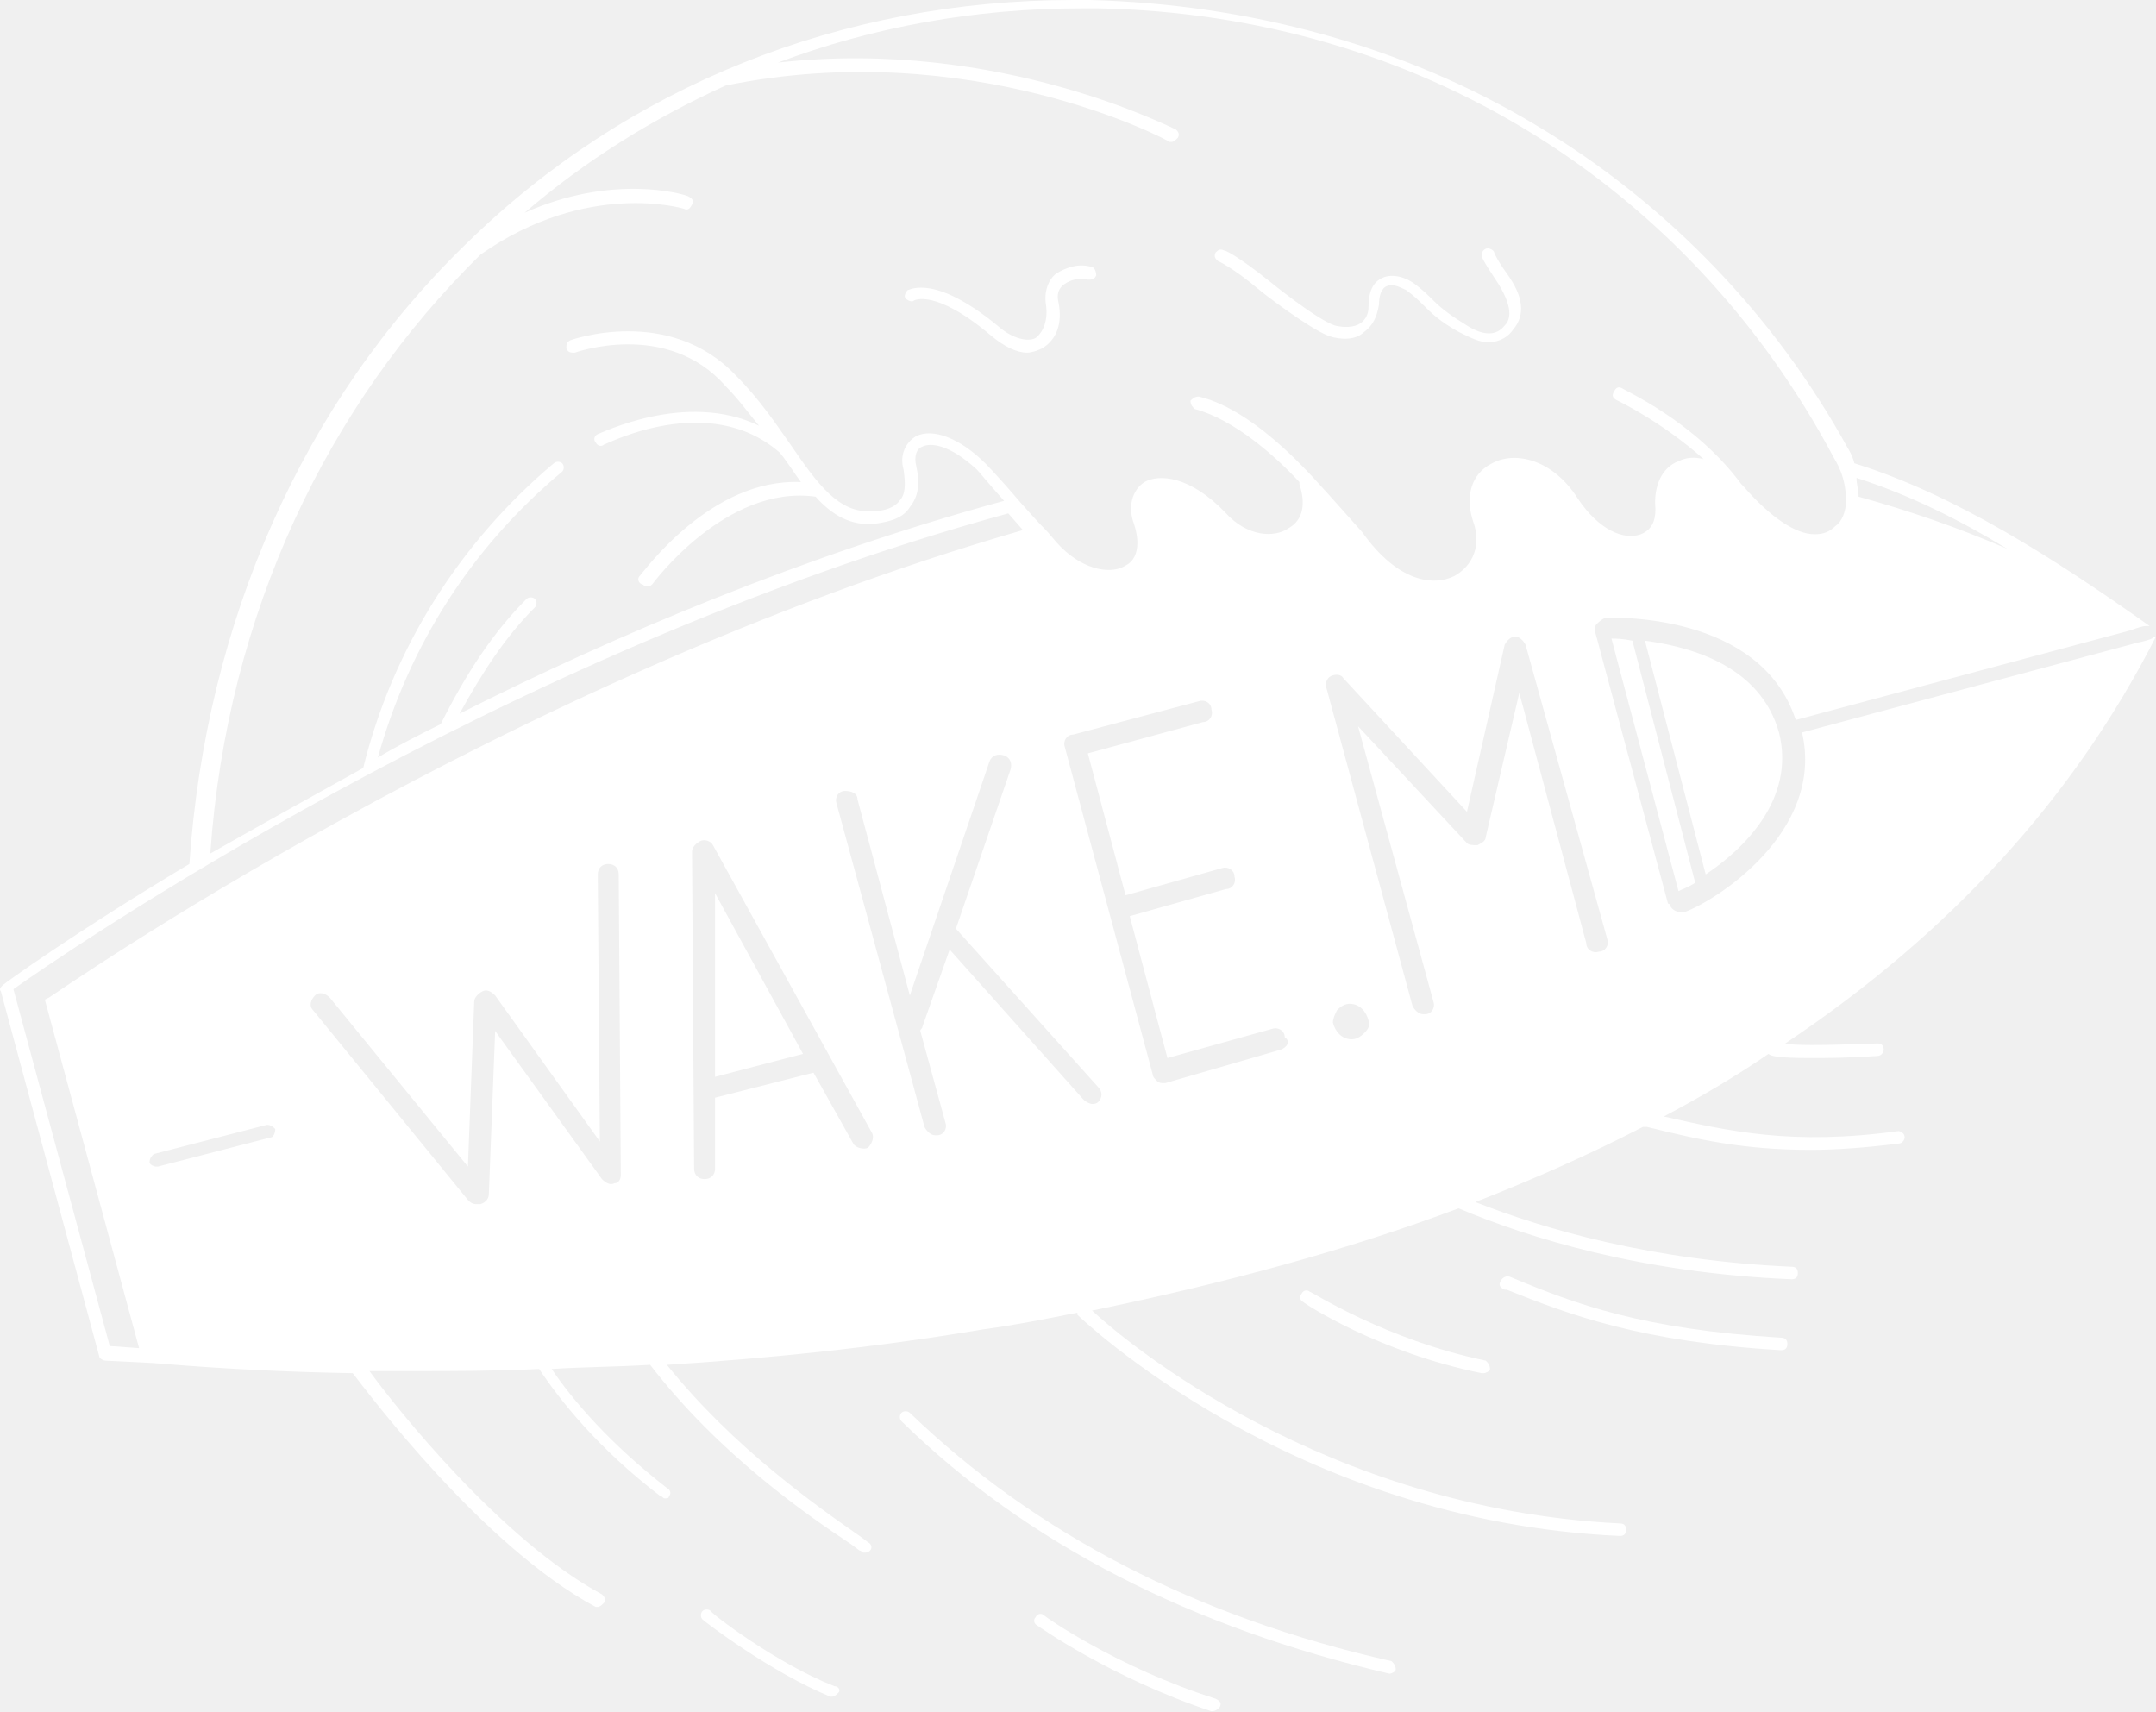
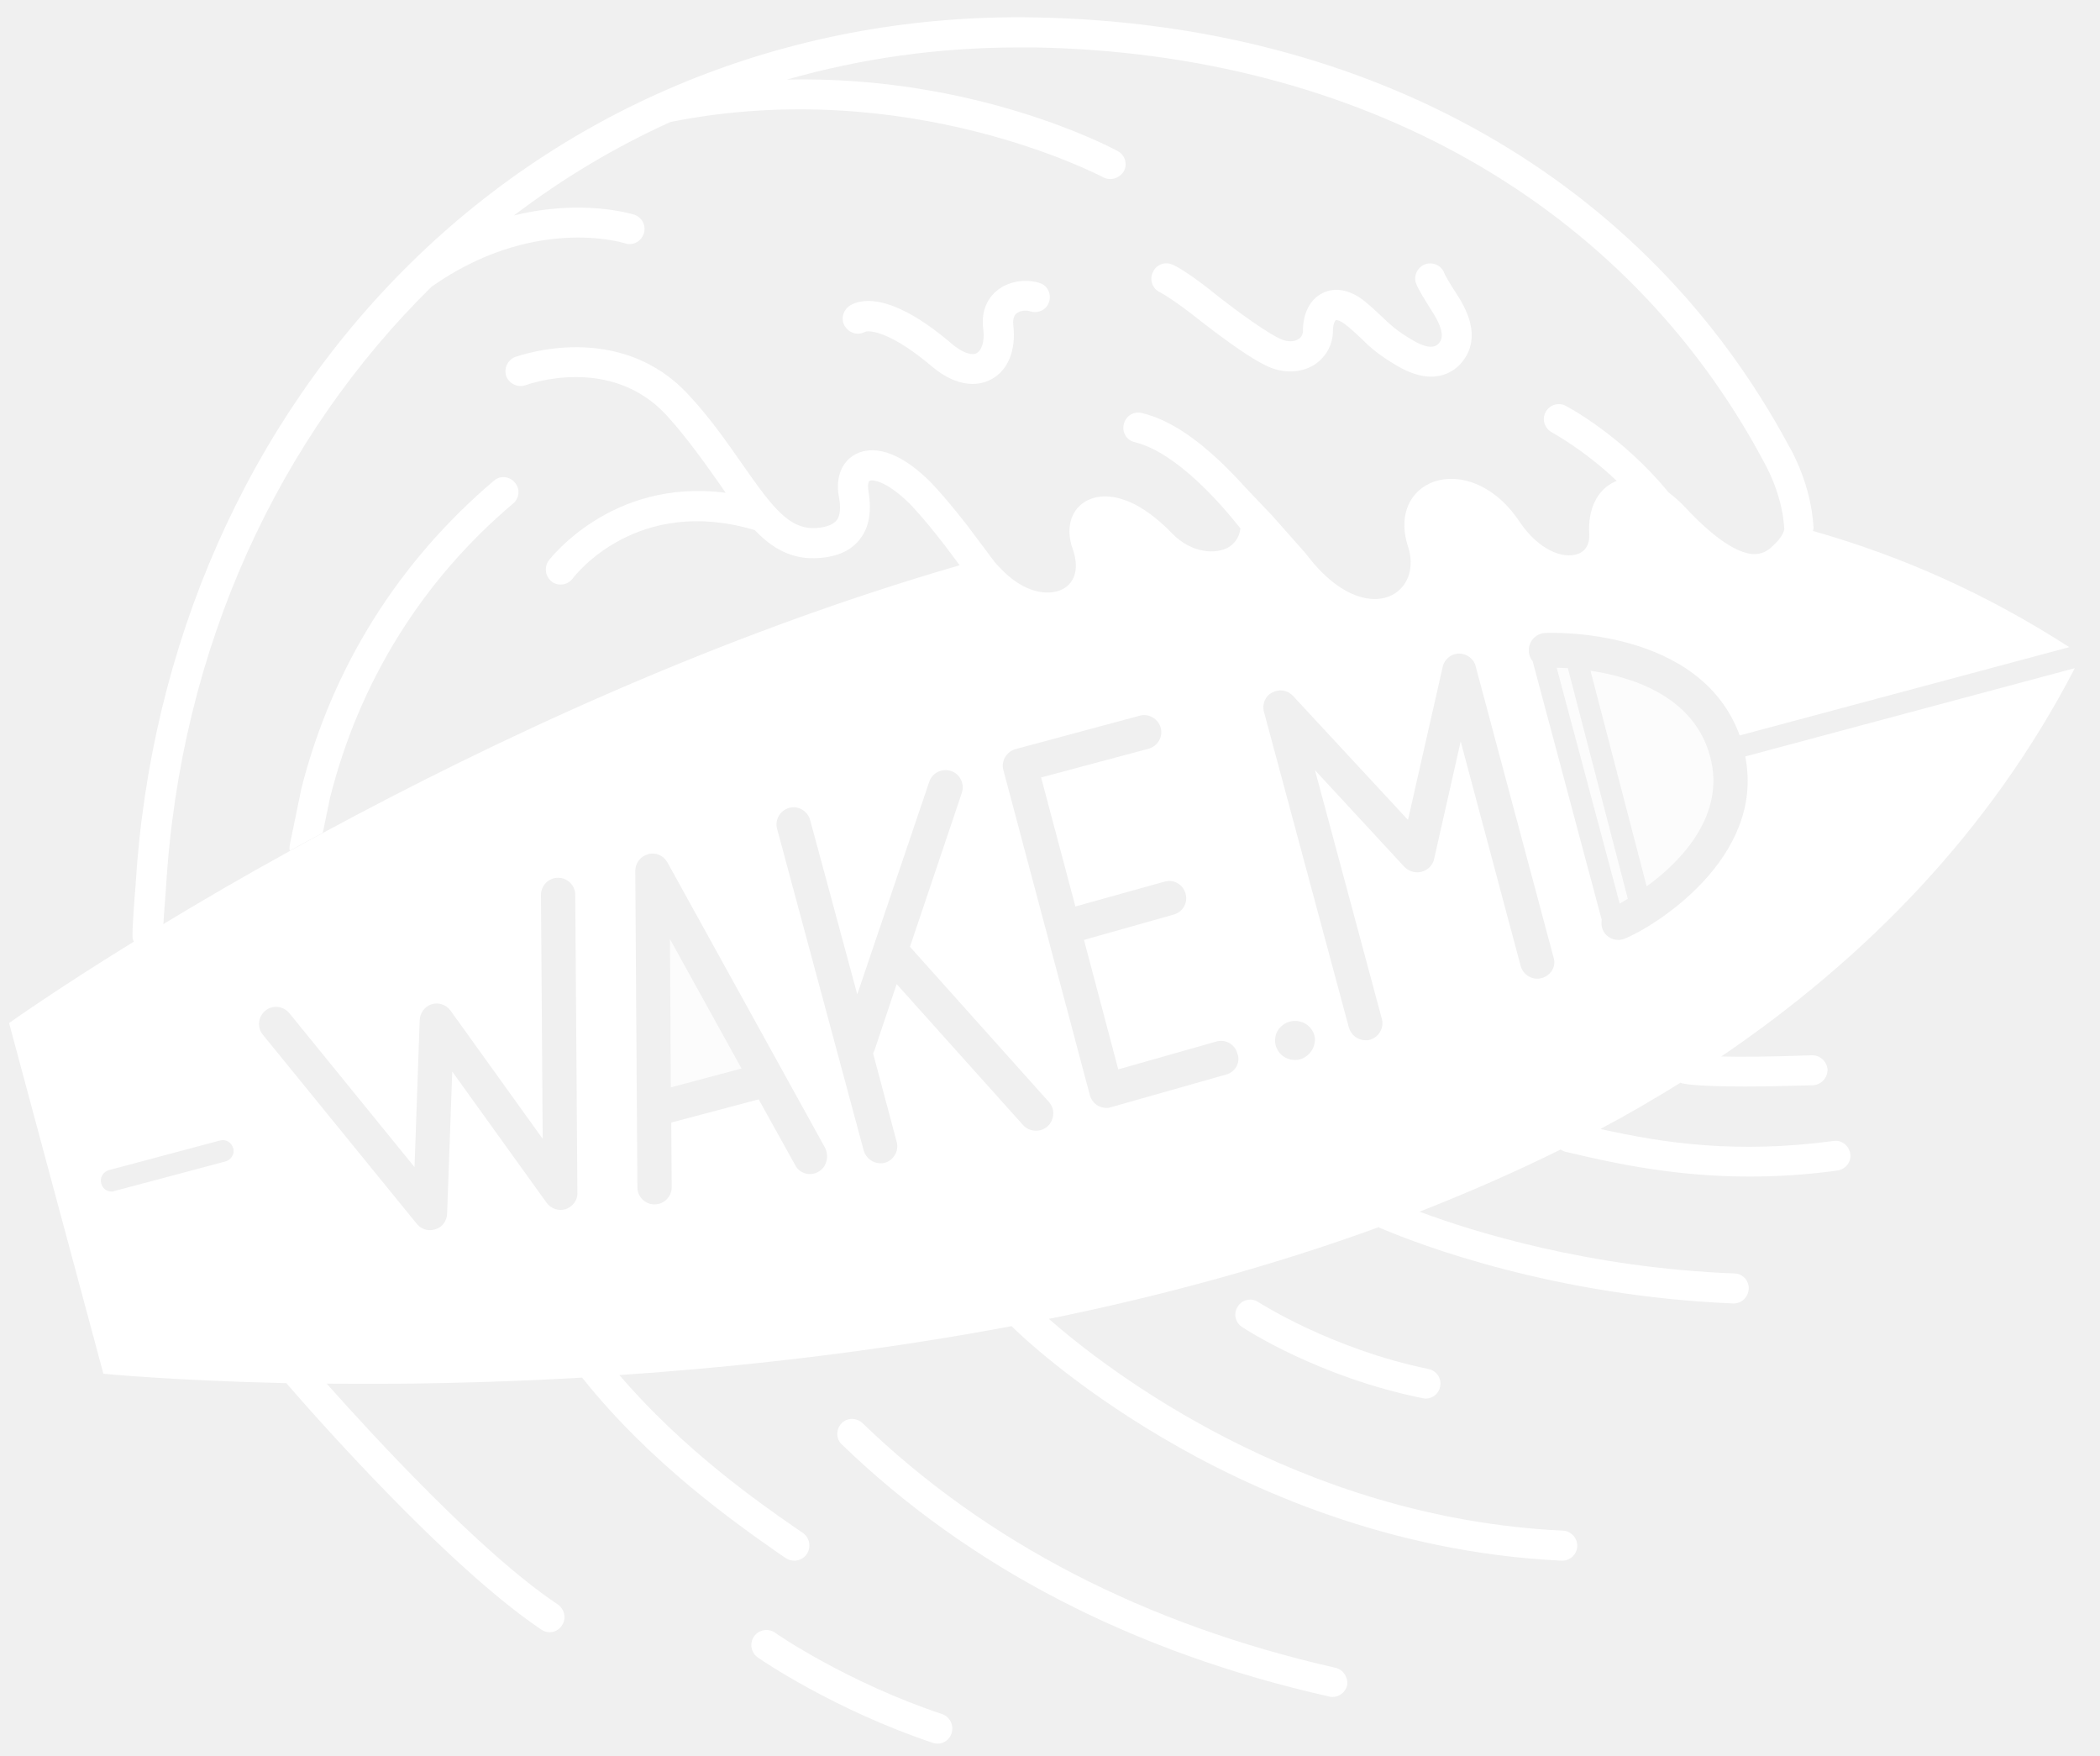
- <svg xmlns="http://www.w3.org/2000/svg" width="126" height="100" viewBox="0 0 126 100" fill="none">
-   <path d="M76.55 75.488C76.427 75.366 76.182 75.366 76.06 75.61C75.938 75.732 75.938 75.976 76.182 76.098C76.305 76.22 80.589 79.025 86.586 80.244C86.586 80.244 86.586 80.244 86.709 80.244C86.831 80.244 87.076 80.122 87.076 80C87.076 79.756 86.954 79.634 86.831 79.512C80.956 78.293 76.672 75.488 76.55 75.488Z" fill="white" />
-   <path d="M70.797 100C71.042 100 71.165 99.878 71.287 99.756C71.409 99.512 71.287 99.39 71.042 99.268C65.289 97.439 61.128 94.512 61.005 94.39C60.883 94.268 60.638 94.268 60.516 94.512C60.393 94.634 60.393 94.878 60.638 95C60.638 95 64.922 98.049 70.797 100Z" fill="white" />
-   <path d="M88.3 74.634C88.056 74.512 87.811 74.634 87.688 74.878C87.566 75.122 87.688 75.244 87.933 75.366H88.056C91.728 76.829 95.889 78.414 104.09 78.902C104.335 78.902 104.457 78.78 104.457 78.536C104.457 78.293 104.335 78.171 104.09 78.171C96.012 77.683 92.095 76.219 88.3 74.634Z" fill="white" />
-   <path d="M81.201 97.805C81.323 97.805 81.568 97.683 81.568 97.561C81.568 97.317 81.445 97.195 81.323 97.073C69.94 94.512 60.515 89.634 53.171 82.561C53.049 82.439 52.804 82.439 52.681 82.561C52.559 82.683 52.559 82.927 52.681 83.049C60.026 90.244 69.695 95.122 81.201 97.805Z" fill="white" />
-   <path d="M48.765 98.537C45.338 97.195 41.543 94.268 41.543 94.146C41.421 94.024 41.176 94.024 41.054 94.146C40.931 94.268 40.931 94.512 41.054 94.634C41.176 94.756 44.97 97.683 48.52 99.146H48.642C48.765 99.146 48.887 99.024 49.01 98.902C49.132 98.781 49.01 98.537 48.765 98.537Z" fill="white" />
-   <path d="M103.968 42.804C102.866 38.902 98.827 37.804 96.134 37.439L99.684 51.097C101.887 49.634 104.947 46.707 103.968 42.804Z" fill="white" />
-   <path d="M41.788 62.927L46.929 61.585L41.788 52.195V62.927Z" fill="white" />
-   <path d="M94.176 37.317L98.093 52.073C98.338 51.951 98.705 51.829 99.072 51.585L95.4 37.439C94.788 37.317 94.421 37.317 94.176 37.317Z" fill="white" />
-   <path d="M89.77 7.317C82.058 2.683 73.001 0.244 63.699 0C63.331 0 63.087 0 62.719 0C49.255 0 36.648 5 27.223 14.268C17.676 23.537 12.046 36.342 11.067 50.488C4.335 54.512 0.295 57.439 0.173 57.561C0.051 57.683 -0.072 57.805 0.051 57.927L5.803 79.268C5.803 79.39 6.048 79.512 6.171 79.512L8.619 79.634C9.108 79.634 13.515 80.122 20.614 80.244C21.471 81.342 28.203 90.366 34.812 93.903H34.935C35.057 93.903 35.179 93.781 35.302 93.659C35.424 93.415 35.302 93.293 35.179 93.171C29.304 90 23.184 82.317 21.593 80.122C22.45 80.122 23.307 80.122 24.286 80.122C26.489 80.122 28.937 80.122 31.507 80C32.731 81.829 34.935 84.634 38.607 87.439C38.729 87.439 38.729 87.561 38.851 87.561C38.974 87.561 39.096 87.561 39.096 87.439C39.219 87.317 39.219 87.073 38.974 86.951C35.669 84.39 33.466 81.829 32.242 80C34.078 79.878 36.036 79.878 37.995 79.756C42.034 85 47.175 88.537 49.745 90.244L50.235 90.61C50.357 90.61 50.357 90.732 50.479 90.732C50.602 90.732 50.724 90.732 50.847 90.61C50.969 90.488 50.969 90.244 50.724 90.122L50.235 89.756C47.787 88.049 42.891 84.634 38.974 79.756C44.727 79.39 50.969 78.781 57.456 77.683C59.292 77.439 61.128 77.073 62.964 76.707C62.964 76.707 62.964 76.707 62.964 76.829C63.087 76.951 75.449 88.903 94.666 89.756C94.91 89.756 95.033 89.634 95.033 89.39C95.033 89.147 94.91 89.025 94.666 89.025C77.407 88.171 65.779 78.415 63.821 76.585C71.532 75 78.754 73.049 85.241 70.61C89.28 72.317 95.89 74.39 104.702 74.756C104.947 74.756 105.07 74.634 105.07 74.39C105.07 74.146 104.947 74.025 104.702 74.025C96.502 73.659 90.259 71.829 86.22 70.244C89.647 68.903 92.952 67.439 96.012 65.854C96.012 65.854 96.012 65.854 96.135 65.854H96.257C99.195 66.585 101.887 67.195 105.804 67.195C107.273 67.195 108.986 67.073 110.945 66.829C111.19 66.829 111.312 66.585 111.312 66.463C111.312 66.22 111.067 66.098 110.945 66.098C104.702 66.951 101.03 66.098 97.236 65.244C99.317 64.146 101.398 62.927 103.356 61.586C103.478 61.707 103.846 61.829 105.804 61.829C106.661 61.829 108.007 61.829 109.721 61.707C109.966 61.707 110.088 61.464 110.088 61.342C110.088 61.098 109.966 60.976 109.721 60.976C106.294 61.098 104.825 61.098 104.335 60.976C114.005 54.512 121.226 46.585 126 37.195C126 37.195 125.878 37.195 125.755 37.317C125.51 37.439 124.898 37.561 124.898 37.561L105.314 42.805C106.661 48.659 100.174 52.683 98.46 53.293C98.338 53.293 98.338 53.293 98.215 53.293C97.971 53.293 97.726 53.171 97.603 52.927C97.603 52.927 97.603 52.805 97.481 52.805L93.197 36.829C93.197 36.707 93.197 36.585 93.319 36.463C93.442 36.342 93.564 36.22 93.809 36.098C94.176 36.098 102.866 35.732 104.947 42.073L124.531 36.829C124.531 36.829 125.143 36.585 125.388 36.585C125.51 36.585 125.633 36.585 125.633 36.585C120.125 32.683 114.25 28.902 108.374 27.073C108.252 26.585 108.007 26.22 108.007 26.22C103.723 18.415 97.359 11.829 89.77 7.317ZM117.31 32.073C114.494 30.854 111.679 29.878 108.619 29.024C108.619 28.659 108.497 28.293 108.497 27.927C111.557 28.902 114.494 30.366 117.31 32.073ZM15.84 66.463L9.231 68.171H9.108C8.986 68.171 8.741 68.049 8.741 67.927C8.741 67.683 8.863 67.561 8.986 67.439L15.595 65.732C15.84 65.732 15.963 65.854 16.085 65.976C16.085 66.22 15.963 66.463 15.84 66.463ZM35.914 69.146C35.669 69.268 35.424 69.146 35.179 68.903L28.937 60.244L28.57 69.756C28.57 70 28.447 70.244 28.08 70.366C27.958 70.366 27.958 70.366 27.835 70.366C27.591 70.366 27.468 70.244 27.346 70.122L18.288 59.024C18.043 58.781 18.166 58.415 18.411 58.171C18.655 57.927 19.023 58.049 19.267 58.293L27.346 68.171L27.713 58.537C27.713 58.293 27.958 58.049 28.203 57.927C28.447 57.805 28.692 57.927 28.937 58.171L35.057 66.707L34.935 51.098C34.935 50.732 35.179 50.488 35.547 50.488C35.914 50.488 36.159 50.732 36.159 51.098L36.281 68.659C36.281 68.903 36.159 69.146 35.914 69.146ZM2.866 58.293L2.621 58.415L8.129 78.781L6.415 78.659L0.785 57.805C3.356 55.976 29.059 38.171 58.925 30L59.782 30.976C29.304 39.756 3.111 58.171 2.866 58.293ZM50.724 67.073C50.479 67.195 49.99 67.073 49.867 66.829L47.542 62.683L41.789 64.146V68.293C41.789 68.659 41.544 68.903 41.177 68.903C40.81 68.903 40.565 68.659 40.565 68.293L40.443 49.756C40.443 49.512 40.687 49.268 40.932 49.146C41.177 49.024 41.544 49.146 41.667 49.39L50.969 66.22C51.091 66.463 50.969 66.829 50.724 67.073ZM64.188 64.39C64.066 64.512 63.943 64.512 63.821 64.512C63.699 64.512 63.454 64.39 63.331 64.268L55.498 55.488L53.907 60C53.907 60.122 53.784 60.122 53.784 60.244L55.253 65.61C55.375 65.976 55.131 66.342 54.763 66.342H54.641C54.396 66.342 54.151 66.098 54.029 65.854L48.888 46.951C48.766 46.585 49.011 46.22 49.378 46.22C49.745 46.22 50.112 46.342 50.112 46.707L53.172 58.171L57.823 44.512C57.946 44.146 58.313 44.024 58.68 44.146C59.047 44.268 59.17 44.634 59.047 45L55.865 54.268L64.188 63.537C64.433 63.781 64.433 64.146 64.188 64.39ZM74.837 61.342L68.105 63.293H67.983C67.86 63.293 67.738 63.293 67.615 63.171C67.493 63.049 67.371 62.927 67.371 62.805L62.23 43.659C62.107 43.293 62.352 42.927 62.719 42.927L70.063 40.976C70.431 40.854 70.798 41.098 70.798 41.463C70.92 41.829 70.675 42.195 70.308 42.195L63.576 44.025L65.779 52.317L71.41 50.732C71.777 50.61 72.144 50.854 72.144 51.22C72.266 51.585 72.022 51.951 71.654 51.951L66.024 53.537L68.227 61.829L74.347 60.122C74.715 60 75.082 60.244 75.082 60.61C75.449 60.854 75.204 61.22 74.837 61.342ZM79.733 60.366C79.488 60.61 79.243 60.732 78.999 60.732C78.386 60.732 78.019 60.244 77.897 59.756C77.897 59.512 78.019 59.268 78.142 59.024C78.386 58.781 78.631 58.659 78.876 58.659C79.488 58.659 79.855 59.146 79.978 59.634C80.1 59.878 79.978 60.122 79.733 60.366ZM93.931 54.878C94.054 55.244 93.809 55.61 93.442 55.61C93.074 55.732 92.707 55.488 92.707 55.122L88.79 40.488L86.832 48.903C86.832 49.146 86.587 49.268 86.343 49.39C86.098 49.39 85.853 49.39 85.731 49.268L79.366 42.439L83.772 58.537C83.894 58.903 83.65 59.268 83.282 59.268H83.16C82.915 59.268 82.671 59.025 82.548 58.781L77.53 40.244C77.407 40 77.53 39.634 77.775 39.512C78.019 39.39 78.386 39.39 78.509 39.634L85.731 47.439L87.934 37.683C88.056 37.439 88.301 37.195 88.546 37.195C88.79 37.195 89.035 37.439 89.158 37.683L93.931 54.878ZM107.885 29.268C107.885 29.878 107.64 30.488 107.273 30.732C106.906 31.098 106.538 31.22 106.049 31.22C104.947 31.22 103.478 30.244 101.887 28.415L101.765 28.293C99.072 24.634 94.91 22.805 94.788 22.683C94.543 22.561 94.421 22.683 94.299 22.927C94.176 23.171 94.299 23.293 94.543 23.415C94.543 23.415 97.114 24.634 99.562 26.829C99.072 26.707 98.582 26.707 98.093 26.951C97.114 27.317 96.624 28.415 96.746 29.756C96.746 30.488 96.502 30.976 95.89 31.22C94.91 31.585 93.442 30.976 92.218 29.146C90.749 26.829 88.546 26.341 87.199 27.073C85.975 27.683 85.608 29.024 86.098 30.488C86.587 31.829 86.098 33.049 84.996 33.659C83.772 34.268 81.691 34.024 79.611 31.098L77.652 28.902C77.162 28.415 73.613 24.024 70.063 23.171C69.819 23.171 69.696 23.293 69.574 23.415C69.574 23.659 69.696 23.78 69.819 23.902C72.144 24.512 74.592 26.707 75.939 28.171V28.293C76.306 29.39 76.183 30.366 75.326 30.854C74.47 31.463 72.879 31.341 71.654 30C69.574 27.805 67.738 27.683 66.881 28.171C66.147 28.659 65.902 29.634 66.269 30.61C66.636 31.707 66.514 32.683 65.779 33.049C65.045 33.537 63.454 33.415 61.985 31.951C61.618 31.585 61.373 31.22 61.006 30.854L60.761 30.61L59.659 29.39C58.313 27.805 57.579 27.073 57.579 27.073C56.11 25.61 54.519 25 53.539 25.488C52.927 25.854 52.56 26.585 52.805 27.439C52.927 28.293 52.927 28.902 52.56 29.268C52.315 29.634 51.703 29.878 50.969 29.878C49.011 30 47.787 28.293 46.195 25.976C45.339 24.756 44.359 23.293 43.013 21.951C39.096 17.805 33.343 19.878 33.343 19.878C33.099 20 33.099 20.122 33.099 20.366C33.221 20.61 33.343 20.61 33.588 20.61C33.588 20.61 38.974 18.659 42.401 22.561C43.135 23.293 43.747 24.146 44.359 24.878C40.075 22.805 35.057 25.366 34.935 25.366C34.69 25.488 34.69 25.732 34.812 25.854C34.935 26.098 35.179 26.098 35.302 25.976C35.424 25.976 41.422 22.805 45.583 26.463C46.073 27.073 46.44 27.683 46.807 28.171C41.544 27.927 37.627 33.415 37.383 33.659C37.26 33.781 37.26 34.024 37.505 34.146C37.627 34.146 37.627 34.268 37.75 34.268C37.872 34.268 37.995 34.268 38.117 34.146C38.117 34.146 42.401 28.293 47.664 29.024C48.643 30.122 49.745 30.732 51.091 30.61C52.071 30.488 52.805 30.244 53.172 29.634C53.662 29.024 53.784 28.293 53.539 27.195C53.417 26.707 53.539 26.22 53.907 26.098C54.396 25.854 55.498 25.976 57.089 27.439C57.211 27.561 57.701 28.171 58.68 29.268C47.052 32.439 36.036 37.073 26.856 41.707C28.203 39.268 29.549 37.195 31.263 35.488C31.385 35.366 31.385 35.122 31.263 35C31.14 34.878 30.895 34.878 30.773 35C28.815 36.951 27.223 39.39 25.755 42.317C24.531 42.927 23.307 43.537 22.083 44.268C23.919 37.683 27.591 31.951 32.854 27.561C32.976 27.439 32.976 27.195 32.854 27.073C32.731 26.951 32.487 26.951 32.364 27.073C26.856 31.707 22.939 37.927 21.226 44.878C17.921 46.707 14.861 48.415 12.291 49.878C13.27 35.854 19.145 23.659 28.08 14.878C34.323 10.488 39.953 12.195 39.953 12.195C40.198 12.317 40.32 12.195 40.443 11.951C40.565 11.707 40.443 11.585 40.198 11.463C39.953 11.341 35.791 10.122 30.651 12.439C34.2 9.39 38.117 6.951 42.401 5C56.722 2.073 68.227 8.171 68.35 8.293H68.472C68.594 8.293 68.717 8.171 68.839 8.049C68.962 7.805 68.839 7.683 68.717 7.561C68.595 7.561 58.435 2.195 45.461 3.659C50.969 1.585 56.967 0.488 63.209 0.488C63.576 0.488 63.821 0.488 64.188 0.488C82.915 0.854 98.704 10.854 107.15 26.707C107.28 26.951 107.885 27.805 107.885 29.268Z" fill="white" />
-   <path d="M63.821 15.609C63.086 15.366 62.352 15.609 61.74 15.975C61.25 16.341 61.005 17.073 61.128 17.805C61.25 18.658 61.005 19.39 60.516 19.756C60.026 20 59.169 19.756 58.435 19.146C54.641 15.975 53.172 16.951 53.049 16.951C52.927 17.073 52.804 17.317 52.927 17.439C53.049 17.561 53.294 17.683 53.416 17.561C53.416 17.561 54.641 16.829 57.945 19.634C58.68 20.244 59.414 20.609 60.026 20.609C60.271 20.609 60.638 20.488 60.883 20.366C61.74 19.878 62.107 18.902 61.862 17.683C61.74 17.195 61.862 16.829 62.229 16.585C62.596 16.341 63.086 16.219 63.576 16.341C63.821 16.341 63.943 16.341 64.065 16.097C64.065 15.853 63.943 15.609 63.821 15.609Z" fill="white" />
-   <path d="M87.322 14.756C87.322 14.634 87.077 14.512 86.955 14.512C86.71 14.512 86.587 14.756 86.587 14.878C86.587 15 86.587 15.122 87.567 16.585C88.546 18.171 88.179 18.78 87.934 19.024C87.444 19.634 86.71 19.634 85.731 19.024C84.751 18.414 84.262 18.049 83.772 17.561C83.527 17.317 83.16 16.951 82.671 16.585C81.814 15.975 81.079 16.097 80.835 16.219C80.222 16.463 79.978 17.073 79.978 17.927C79.978 18.292 79.855 18.658 79.488 18.902C79.121 19.146 78.509 19.146 78.019 19.024C76.918 18.658 74.225 16.463 74.225 16.463C72.389 15 71.655 14.634 71.532 14.634C71.287 14.512 71.165 14.634 71.043 14.756C70.92 15 71.043 15.122 71.165 15.244C71.165 15.244 72.022 15.61 73.613 16.951C73.735 17.073 76.428 19.146 77.652 19.634C78.387 19.878 79.243 19.878 79.733 19.39C80.223 19.024 80.467 18.536 80.59 17.805C80.59 17.317 80.712 16.829 81.079 16.707C81.324 16.585 81.691 16.707 82.181 16.951C82.671 17.317 82.915 17.561 83.16 17.805C83.65 18.292 84.139 18.78 85.241 19.39C85.975 19.756 86.465 20 86.955 20C87.689 20 88.179 19.634 88.423 19.268C89.158 18.414 89.035 17.317 88.056 15.975C87.444 15.122 87.322 14.756 87.322 14.756Z" fill="white" />
+ <svg xmlns="http://www.w3.org/2000/svg" width="73" height="61" viewBox="0 0 73 61" fill="none">
+   <path d="M17.836 17.5C18.059 17.321 18.089 16.979 17.895 16.77C17.716 16.547 17.374 16.517 17.165 16.71C13.843 19.526 11.519 23.236 10.461 27.467V27.482L10.074 29.359C10.059 29.433 10.059 29.508 10.074 29.567C10.446 29.359 10.834 29.15 11.221 28.942L11.474 27.72C12.487 23.698 14.677 20.167 17.836 17.5Z" fill="white" />
+   <path d="M54.113 23.206L56.303 31.4C56.393 31.355 56.482 31.296 56.586 31.236L54.501 23.221C54.352 23.221 54.233 23.206 54.113 23.206Z" fill="#FCFCFC" />
+   <path d="M23.319 37.791L25.777 37.136L23.289 32.637L23.319 37.791Z" fill="#FCFCFC" />
+   <path d="M59.446 26.29C58.894 24.219 56.779 23.534 55.289 23.31L57.241 30.804C58.462 29.925 59.997 28.301 59.446 26.29Z" fill="#FCFCFC" />
+   <path d="M62.351 18.289L62.246 18.244C62.246 18.259 62.246 18.274 62.246 18.289H62.41C62.395 18.304 62.38 18.289 62.351 18.289Z" fill="#FCFCFC" />
+   <path d="M30.083 11.527C30.262 11.467 31.022 11.571 32.392 12.733C32.959 13.21 33.45 13.344 33.808 13.344C34.106 13.344 34.329 13.255 34.463 13.18C35.044 12.867 35.327 12.167 35.223 11.303C35.193 11.02 35.297 10.931 35.327 10.901C35.447 10.797 35.655 10.767 35.834 10.826C36.117 10.901 36.4 10.752 36.474 10.469C36.549 10.186 36.4 9.903 36.117 9.828C35.61 9.679 35.029 9.784 34.642 10.111C34.27 10.424 34.106 10.901 34.18 11.437C34.24 11.899 34.106 12.182 33.957 12.271C33.778 12.376 33.42 12.242 33.063 11.929C30.768 9.977 29.755 10.469 29.502 10.648C29.279 10.826 29.219 11.154 29.398 11.378C29.562 11.601 29.845 11.661 30.083 11.527Z" fill="white" />
+   <path d="M40.318 10.155C40.318 10.155 40.764 10.378 41.733 11.153C41.912 11.287 43.446 12.509 44.206 12.792C44.742 12.985 45.308 12.941 45.74 12.643C46.113 12.374 46.336 11.957 46.336 11.495C46.336 11.257 46.411 11.138 46.441 11.123C46.456 11.123 46.56 11.123 46.739 11.257C46.977 11.436 47.141 11.6 47.305 11.749C47.588 12.032 47.886 12.315 48.571 12.717C49.033 12.985 49.42 13.09 49.748 13.09C50.329 13.09 50.687 12.762 50.836 12.568C51.312 11.972 51.268 11.198 50.672 10.274C50.314 9.723 50.225 9.544 50.21 9.499C50.135 9.276 49.897 9.127 49.659 9.157C49.376 9.186 49.167 9.454 49.197 9.738C49.212 9.842 49.227 9.946 49.793 10.84C50.284 11.6 50.091 11.838 50.031 11.913C49.971 11.987 49.778 12.226 49.107 11.823C48.541 11.495 48.303 11.257 48.035 11.004C47.856 10.84 47.662 10.646 47.379 10.423C46.903 10.065 46.396 9.976 45.979 10.184C45.547 10.393 45.294 10.885 45.294 11.481C45.294 11.615 45.249 11.704 45.145 11.779C44.995 11.883 44.787 11.883 44.578 11.808C44.117 11.63 42.999 10.81 42.388 10.334C41.331 9.469 40.824 9.216 40.764 9.201C40.511 9.082 40.198 9.186 40.079 9.454C39.945 9.723 40.064 10.036 40.318 10.155Z" fill="white" />
+   <path d="M43.744 45.255C43.506 45.091 43.178 45.165 43.029 45.404C42.865 45.642 42.94 45.97 43.178 46.119C43.282 46.193 45.845 47.862 49.45 48.592C49.48 48.592 49.525 48.607 49.555 48.607C49.793 48.607 50.016 48.443 50.061 48.19C50.121 47.907 49.942 47.639 49.659 47.579C46.262 46.879 43.774 45.27 43.744 45.255Z" fill="white" />
+   <path d="M32.75 59.572C29.442 58.469 26.97 56.771 26.94 56.741C26.701 56.577 26.373 56.637 26.21 56.875C26.046 57.113 26.105 57.441 26.344 57.605C26.448 57.679 28.966 59.408 32.422 60.57C32.482 60.585 32.526 60.599 32.586 60.599C32.809 60.599 33.003 60.465 33.078 60.242C33.167 59.959 33.018 59.661 32.75 59.572Z" fill="white" />
+   <path d="M46.426 57.963C39.797 56.459 34.27 53.598 29.979 49.456C29.77 49.263 29.443 49.263 29.249 49.471C29.055 49.68 29.055 50.008 29.264 50.201C33.689 54.477 39.395 57.427 46.203 58.961C46.248 58.976 46.278 58.976 46.322 58.976C46.56 58.976 46.769 58.812 46.829 58.574C46.873 58.306 46.695 58.023 46.426 57.963Z" fill="white" />
+   <path d="M72.125 23.221L60.669 26.29C61.369 29.821 57.51 32.204 56.482 32.621C56.408 32.651 56.333 32.666 56.259 32.666C56.02 32.666 55.797 32.532 55.708 32.294C55.663 32.189 55.663 32.07 55.678 31.966L53.279 22.982C53.205 22.893 53.145 22.759 53.145 22.625C53.13 22.297 53.383 22.014 53.711 21.999C53.935 21.984 59.104 21.805 60.475 25.56L71.932 22.491C69.056 20.643 66.166 19.347 63.023 18.453C63.038 18.394 63.052 18.349 63.038 18.289C62.948 16.829 62.278 15.652 62.188 15.504C57.212 6.237 47.663 0.814 35.968 0.605C27.744 0.456 20.041 3.481 14.291 9.127C8.63 14.684 5.218 22.386 4.711 30.789C4.682 31.132 4.592 32.294 4.607 32.562C4.607 32.621 4.622 32.666 4.652 32.726C1.896 34.424 0.316 35.556 0.316 35.556L1.955 41.65L3.594 47.743C3.594 47.743 6.007 47.981 9.955 48.071C10.775 49.024 15.512 54.417 18.82 56.637C18.909 56.697 19.014 56.727 19.103 56.727C19.267 56.727 19.431 56.652 19.535 56.488C19.699 56.25 19.624 55.922 19.386 55.758C16.704 53.97 12.92 49.844 11.356 48.086C13.874 48.115 16.898 48.071 20.235 47.877C22.619 50.872 25.584 52.942 27.029 53.956L27.312 54.149C27.401 54.209 27.506 54.239 27.61 54.239C27.774 54.239 27.938 54.164 28.042 54.015C28.206 53.777 28.146 53.449 27.923 53.285L27.64 53.091C26.328 52.183 23.736 50.365 21.531 47.788C25.733 47.505 30.396 46.983 35.163 46.089C35.461 46.387 37.294 48.13 40.377 49.948C43.417 51.751 48.303 53.956 54.277 54.239C54.292 54.239 54.292 54.239 54.307 54.239C54.59 54.239 54.814 54.015 54.829 53.747C54.843 53.464 54.62 53.211 54.337 53.196C45.085 52.764 38.396 47.534 36.459 45.836C40.288 45.061 44.162 44.019 47.931 42.648C47.961 42.678 48.005 42.693 48.05 42.707C49.346 43.259 54.039 45.046 60.252 45.3H60.266C60.55 45.3 60.773 45.076 60.788 44.793C60.803 44.51 60.579 44.257 60.281 44.257C55.261 44.063 51.268 42.827 49.346 42.111C51.015 41.456 52.654 40.741 54.248 39.951C54.292 39.981 54.352 40.011 54.411 40.026C56.214 40.458 58.285 40.89 60.818 40.89C61.771 40.89 62.784 40.83 63.872 40.681C64.155 40.637 64.363 40.383 64.319 40.1C64.274 39.817 64.021 39.609 63.738 39.653C60.415 40.1 57.883 39.743 55.633 39.236C56.587 38.73 57.51 38.193 58.419 37.627C58.449 37.642 58.479 37.657 58.508 37.657C58.568 37.672 59.03 37.761 60.654 37.761C61.265 37.761 62.039 37.746 63.023 37.717C63.306 37.702 63.529 37.463 63.529 37.18C63.514 36.897 63.276 36.674 62.993 36.674C61.488 36.733 60.475 36.733 59.834 36.718C64.855 33.307 69.175 28.912 72.125 23.221ZM7.825 40.368L3.966 41.396C3.937 41.411 3.907 41.411 3.877 41.411C3.713 41.411 3.564 41.307 3.519 41.128C3.46 40.935 3.579 40.726 3.788 40.666L7.646 39.638C7.84 39.579 8.049 39.698 8.108 39.907C8.168 40.115 8.019 40.324 7.825 40.368ZM19.669 42.022C19.416 42.097 19.148 42.007 18.999 41.799L15.721 37.24L15.542 42.186C15.527 42.439 15.378 42.648 15.14 42.722C15.08 42.737 15.021 42.752 14.946 42.752C14.768 42.752 14.604 42.678 14.485 42.529L9.136 35.959C8.928 35.705 8.972 35.333 9.225 35.124C9.479 34.916 9.851 34.96 10.06 35.214L14.41 40.562L14.589 35.452C14.604 35.199 14.768 34.975 15.006 34.901C15.244 34.826 15.512 34.916 15.662 35.124L18.865 39.579L18.805 31.102C18.805 30.774 19.073 30.506 19.401 30.506C19.729 30.506 19.997 30.774 19.997 31.102L20.071 41.456C20.086 41.709 19.907 41.933 19.669 42.022ZM28.444 40.726C28.161 40.89 27.788 40.786 27.64 40.488L26.373 38.208L23.334 39.013L23.349 41.262C23.349 41.59 23.081 41.858 22.753 41.858C22.425 41.858 22.157 41.59 22.157 41.262L22.083 30.267C22.083 29.999 22.261 29.761 22.529 29.686C22.798 29.612 23.066 29.731 23.2 29.97L28.682 39.892C28.831 40.205 28.727 40.577 28.444 40.726ZM36.414 39.147C36.295 39.251 36.161 39.296 36.012 39.296C35.848 39.296 35.684 39.236 35.565 39.102L31.17 34.201L30.396 36.51C30.381 36.54 30.366 36.569 30.351 36.614L31.17 39.683C31.26 39.996 31.066 40.324 30.753 40.413C30.709 40.428 30.649 40.428 30.604 40.428C30.336 40.428 30.098 40.249 30.023 39.981L27.014 28.808C26.924 28.495 27.118 28.167 27.431 28.078C27.744 27.988 28.072 28.182 28.161 28.495L29.8 34.558L32.303 27.169C32.407 26.856 32.75 26.692 33.062 26.796C33.375 26.901 33.539 27.243 33.435 27.556L31.632 32.904L36.474 38.312C36.683 38.551 36.653 38.923 36.414 39.147ZM42.627 37.344L38.634 38.476C38.575 38.491 38.53 38.506 38.471 38.506C38.366 38.506 38.262 38.476 38.172 38.432C38.038 38.357 37.934 38.223 37.889 38.074L34.88 26.766C34.791 26.454 34.984 26.126 35.297 26.036L39.618 24.874C39.931 24.785 40.258 24.979 40.348 25.291C40.437 25.604 40.243 25.932 39.931 26.021L36.191 27.02L37.383 31.504L40.482 30.64C40.795 30.551 41.122 30.729 41.212 31.057C41.301 31.37 41.122 31.698 40.795 31.787L37.681 32.666L38.873 37.165L42.284 36.197C42.597 36.108 42.925 36.286 43.014 36.614C43.134 36.927 42.94 37.255 42.627 37.344ZM42.419 16.04C41.629 15.295 40.675 14.58 39.692 14.356C39.409 14.282 39.126 14.461 39.066 14.744C38.992 15.027 39.171 15.31 39.454 15.369C40.899 15.727 42.448 17.515 43.119 18.364C43.089 18.632 42.955 18.855 42.731 19.005C42.27 19.288 41.405 19.228 40.735 18.528C39.409 17.157 38.307 17.068 37.711 17.44C37.204 17.753 37.04 18.394 37.294 19.094C37.502 19.69 37.398 20.181 37.011 20.435C36.563 20.718 35.729 20.673 34.91 19.884C34.791 19.764 34.686 19.66 34.582 19.541L33.644 18.289C32.824 17.232 32.362 16.77 32.347 16.755C30.962 15.369 30.068 15.608 29.74 15.787C29.263 16.04 29.04 16.591 29.159 17.247C29.234 17.649 29.204 17.932 29.085 18.081C28.965 18.23 28.742 18.319 28.399 18.349C27.446 18.424 26.865 17.649 25.822 16.159C25.3 15.414 24.72 14.565 23.945 13.731C21.531 11.108 18.06 12.36 17.911 12.405C17.643 12.509 17.509 12.807 17.598 13.075C17.703 13.343 18 13.477 18.269 13.388C18.388 13.343 21.233 12.33 23.17 14.431C23.885 15.22 24.451 16.025 24.958 16.74C25.047 16.874 25.137 16.993 25.226 17.127C21.248 16.606 19.103 19.451 19.073 19.481C18.909 19.72 18.954 20.032 19.177 20.211C19.267 20.286 19.386 20.316 19.49 20.316C19.654 20.316 19.803 20.241 19.907 20.107C19.997 19.988 22.142 17.202 26.239 18.424C26.85 19.064 27.535 19.466 28.474 19.392C29.129 19.347 29.606 19.124 29.904 18.721C30.217 18.319 30.306 17.768 30.187 17.053C30.157 16.844 30.187 16.725 30.232 16.71C30.306 16.666 30.783 16.68 31.617 17.5C31.617 17.5 32.064 17.947 32.824 18.93L33.36 19.645C24.928 22.088 17.136 25.753 11.237 28.942C10.849 29.15 10.462 29.359 10.09 29.567C8.436 30.476 6.961 31.34 5.68 32.115C5.695 31.787 5.739 31.31 5.769 30.878C6.261 22.491 9.702 15.176 15.006 9.961C18.507 7.503 21.591 8.412 21.725 8.457C21.993 8.546 22.291 8.397 22.381 8.114C22.47 7.846 22.321 7.548 22.038 7.458C21.934 7.429 20.22 6.907 17.866 7.488C19.55 6.207 21.367 5.119 23.304 4.24C31.573 2.587 38.262 6.118 38.351 6.162C38.426 6.207 38.515 6.222 38.605 6.222C38.783 6.222 38.962 6.118 39.066 5.954C39.2 5.701 39.111 5.388 38.858 5.254C38.62 5.119 33.897 2.617 27.357 2.766C29.904 2.036 32.615 1.648 35.416 1.648C35.595 1.648 35.774 1.648 35.968 1.648C47.275 1.857 56.512 7.086 61.294 16.01C61.294 16.025 61.309 16.025 61.309 16.04C61.309 16.055 61.95 17.098 62.024 18.364C62.024 18.379 62.024 18.394 62.024 18.409C61.965 18.632 61.786 18.826 61.592 19.005C61.399 19.183 61.205 19.258 60.967 19.258C60.55 19.243 59.805 18.945 58.583 17.634C58.389 17.425 58.196 17.261 58.002 17.113C56.408 15.161 54.516 14.148 54.426 14.103C54.173 13.969 53.86 14.073 53.726 14.326C53.592 14.58 53.696 14.893 53.95 15.027C53.965 15.042 55.037 15.608 56.199 16.71C56.184 16.725 56.154 16.725 56.14 16.74C55.529 17.008 55.186 17.694 55.246 18.573C55.261 18.915 55.112 19.168 54.829 19.258C54.337 19.422 53.503 19.139 52.817 18.125C51.879 16.71 50.523 16.397 49.674 16.814C48.914 17.187 48.631 18.036 48.944 18.99C49.182 19.705 48.959 20.375 48.407 20.673C47.767 21.016 46.59 20.837 45.383 19.228L44.221 17.917L43.327 16.978C43.059 16.68 42.761 16.368 42.419 16.04ZM45.502 36.629C45.368 36.763 45.204 36.838 45.026 36.838H45.011C44.638 36.838 44.325 36.54 44.325 36.167C44.325 35.988 44.385 35.81 44.519 35.69C44.653 35.556 44.817 35.482 45.011 35.482H45.026C45.398 35.482 45.711 35.78 45.711 36.152C45.696 36.331 45.636 36.495 45.502 36.629ZM53.592 33.992C53.279 34.081 52.952 33.888 52.862 33.575L50.776 25.768L49.853 29.85C49.808 30.059 49.644 30.238 49.421 30.297C49.212 30.357 48.974 30.282 48.825 30.133L45.711 26.766L48.035 35.407C48.124 35.72 47.931 36.048 47.618 36.137C47.573 36.152 47.514 36.152 47.469 36.152C47.201 36.152 46.962 35.974 46.888 35.705L43.938 24.74C43.864 24.472 43.983 24.189 44.221 24.07C44.459 23.936 44.758 23.98 44.951 24.189L48.944 28.495L50.151 23.176C50.21 22.908 50.449 22.714 50.717 22.714C50.985 22.714 51.238 22.893 51.298 23.161L54.009 33.292C54.099 33.575 53.92 33.903 53.592 33.992Z" fill="white" />
</svg>
